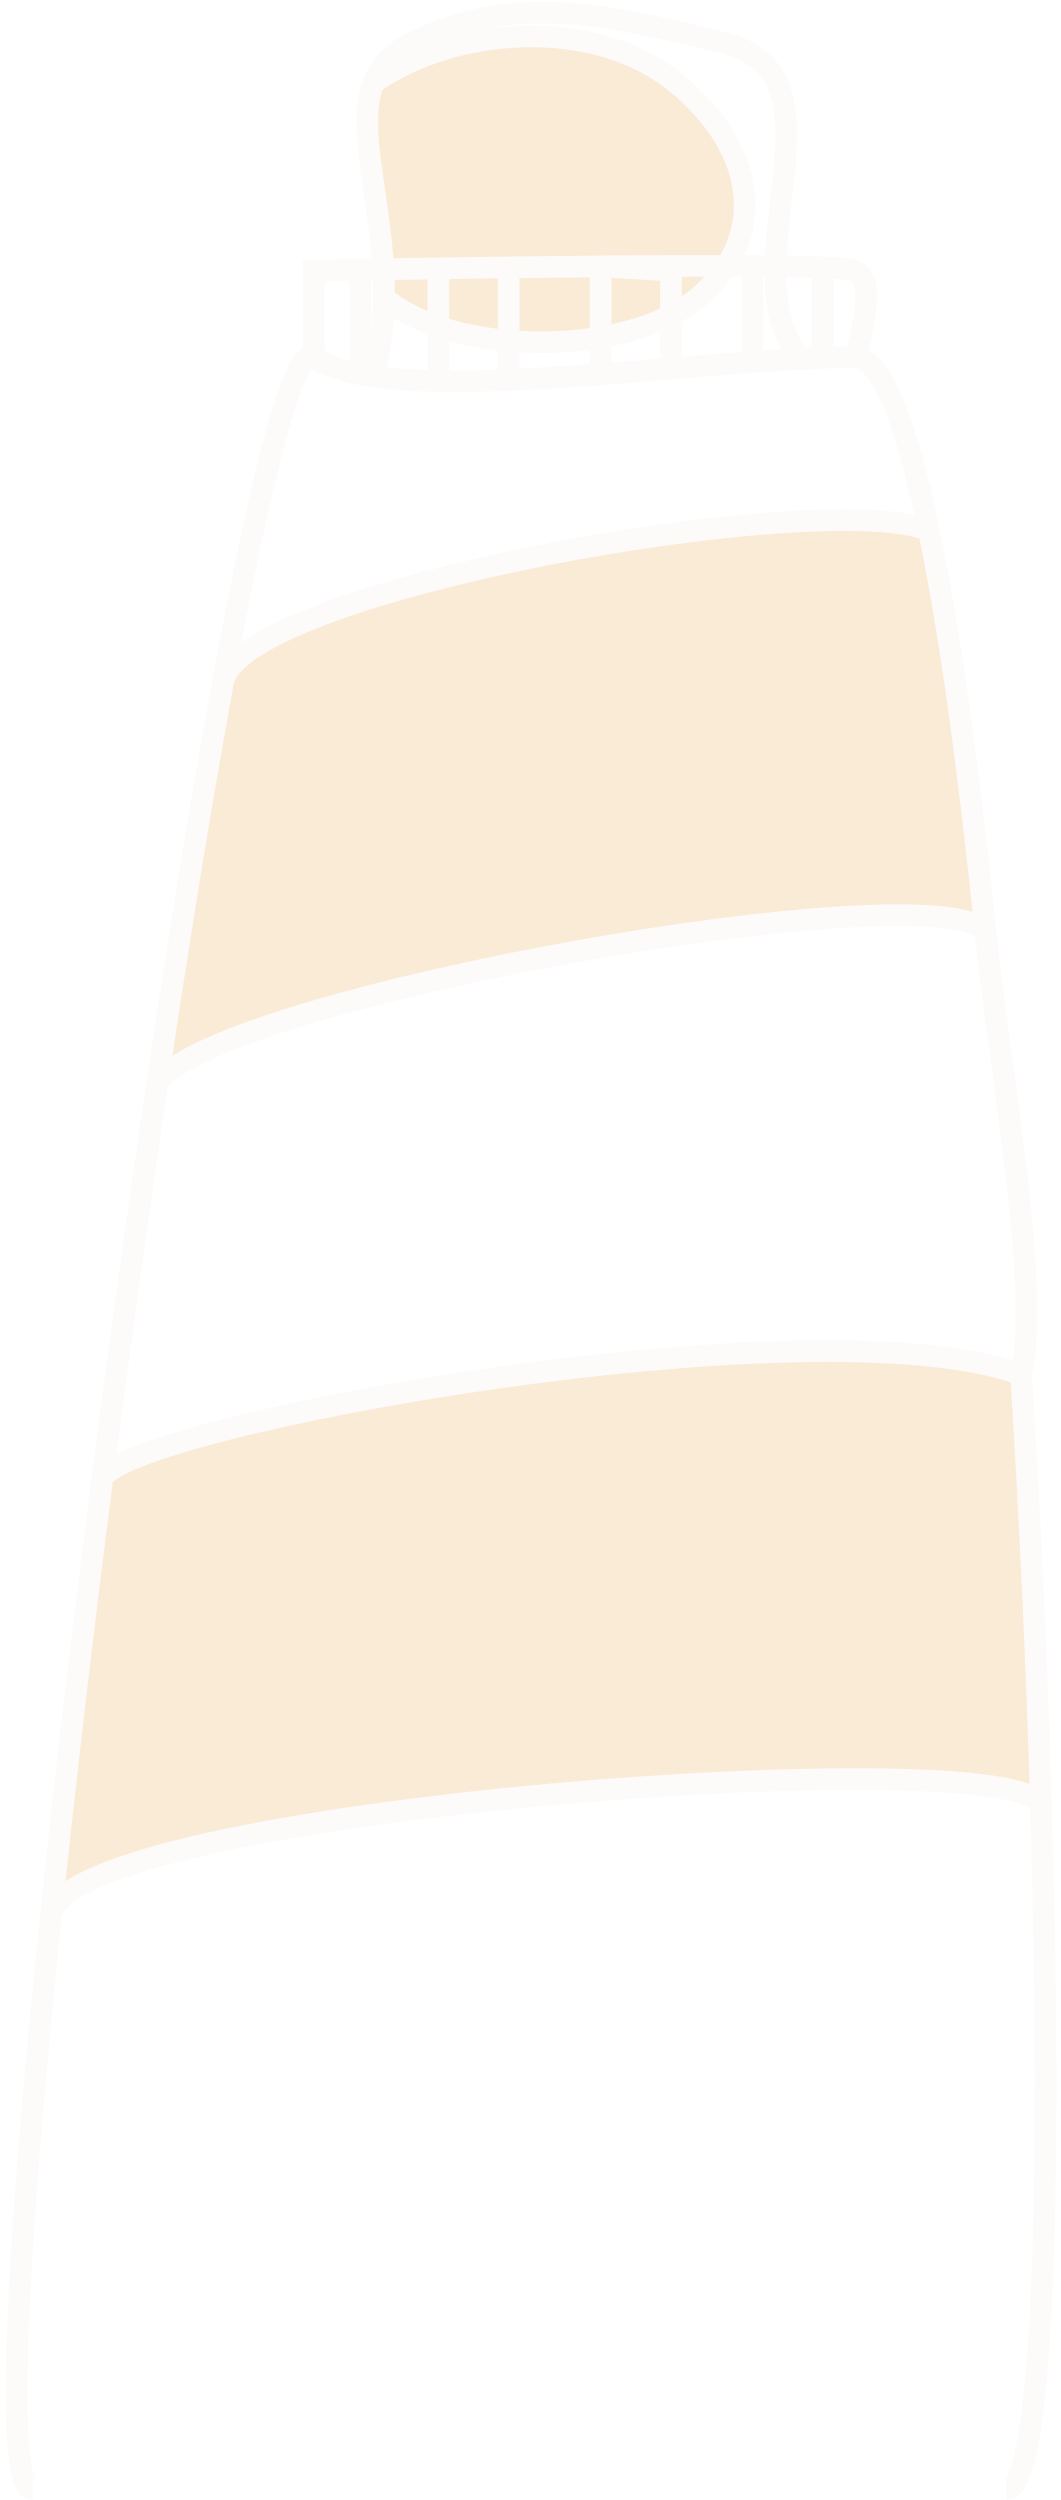
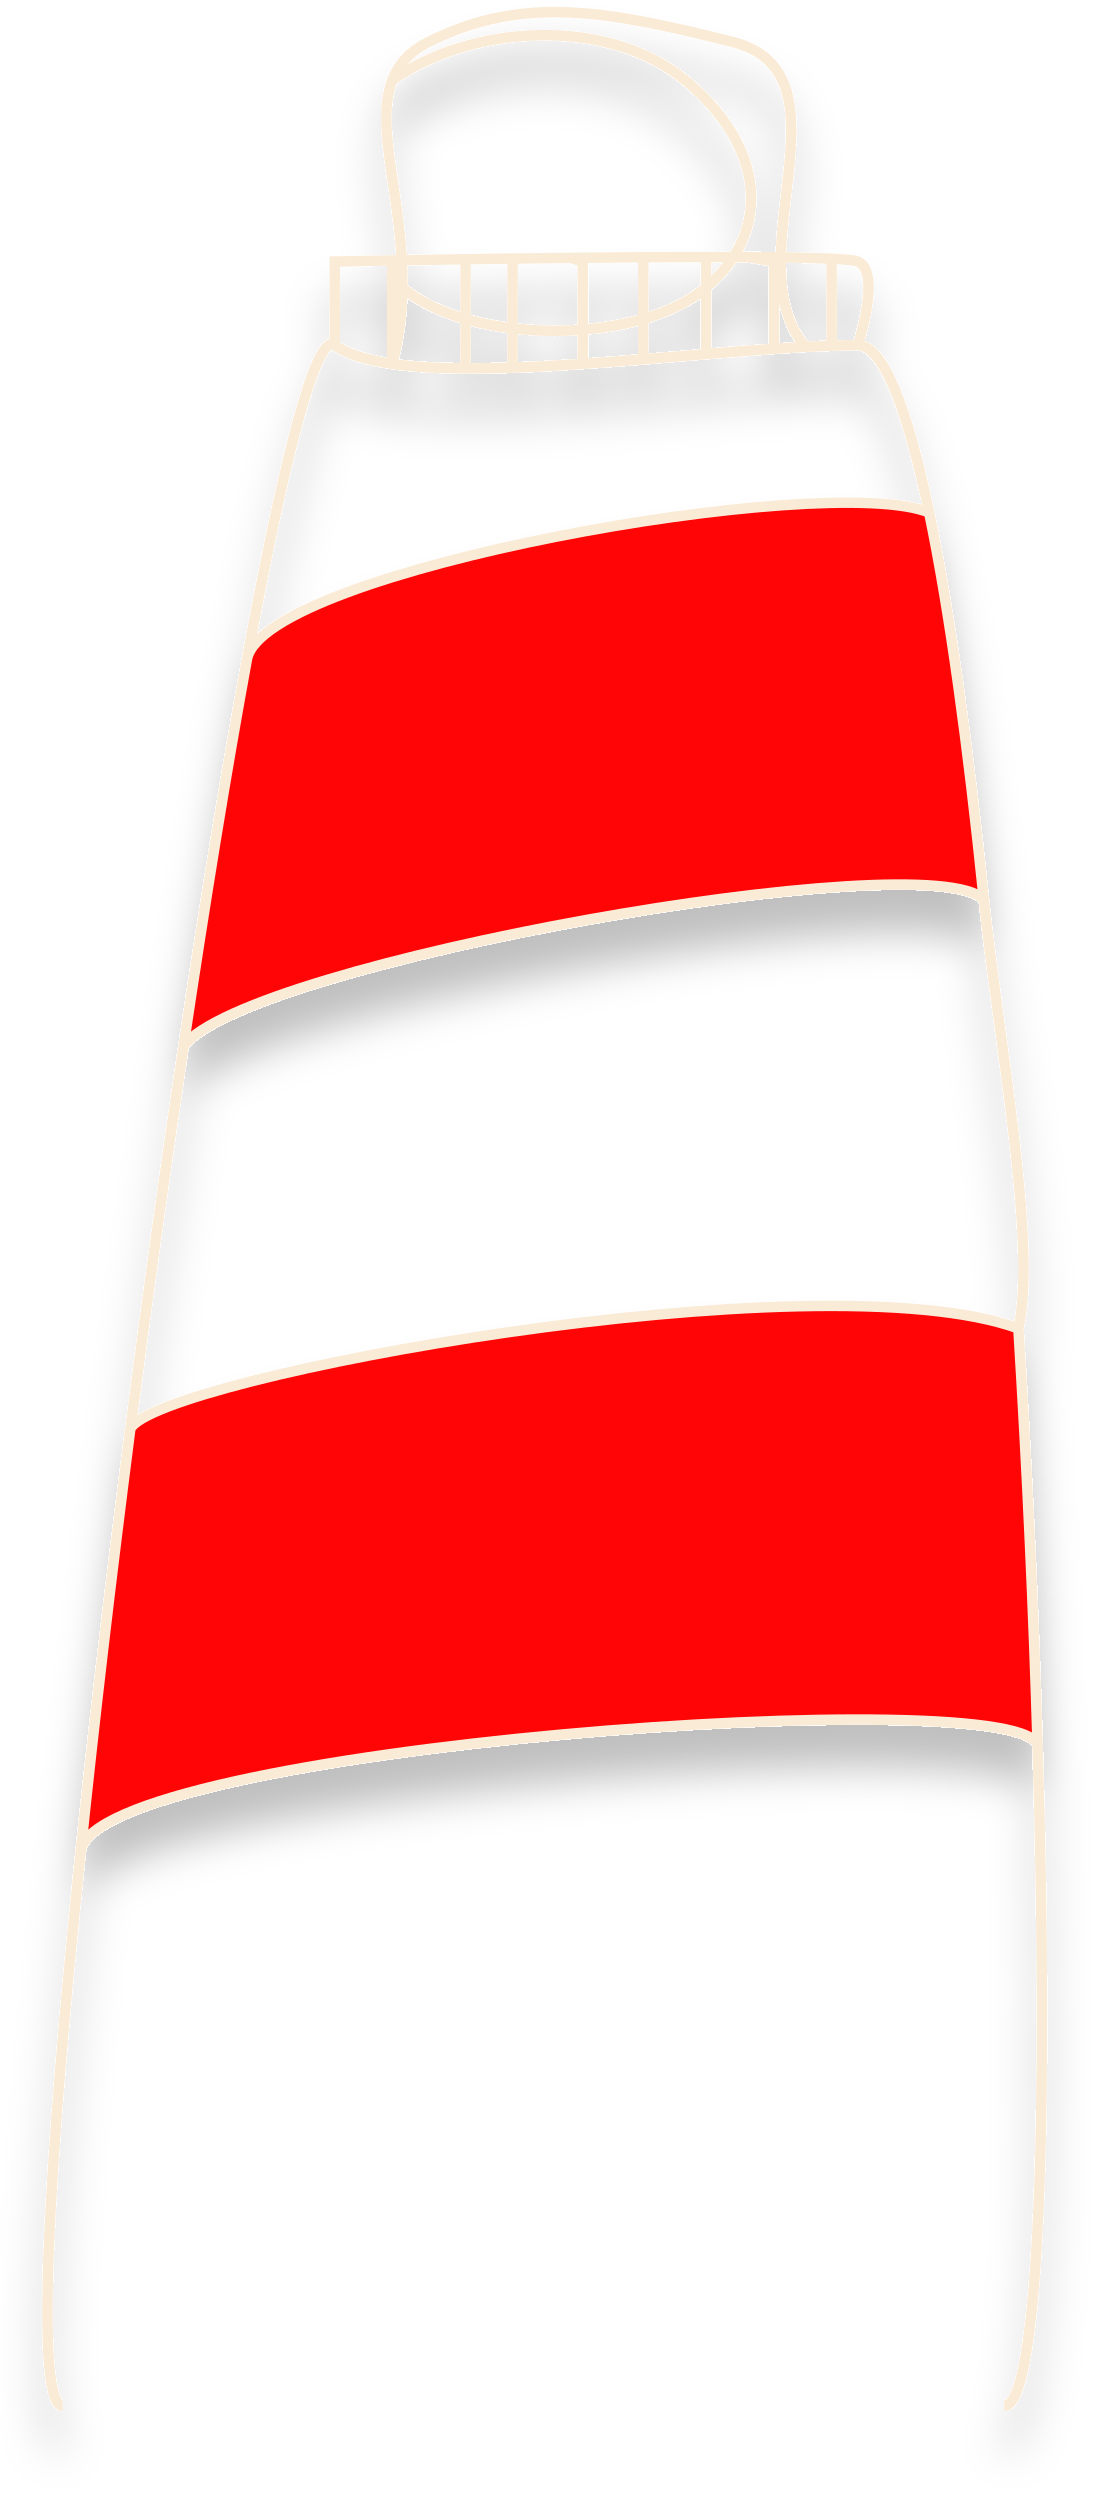
- <svg xmlns="http://www.w3.org/2000/svg" width="98" height="231" viewBox="0 0 98 231" fill="none">
-   <path d="M4.714 177C5.793 167 95.987 160.5 96.197 167C95.82 154.24 95.195 140.563 94.354 127C75.2 120.05 11.889 131.701 9.463 136.587C9.445 136.725 9.427 136.862 9.41 137C7.624 150.846 6.01 164.545 4.714 177Z" fill="#FAEBD7" />
-   <path d="M14.547 100C20.614 92 85.823 80.5 91.052 86C89.548 71.35 87.785 58.42 85.823 49C76 45 22.241 54.5 20.614 63C18.659 73.633 16.583 86.368 14.547 100Z" fill="#FAEBD7" />
-   <path d="M35.413 24.882C36.923 24.856 38.64 24.827 40.5 24.799C42.364 24.77 44.371 24.741 46.455 24.713C49.378 24.675 52.453 24.64 55.5 24.614C59.567 24.579 63.582 24.561 67.115 24.572C70.491 19.352 68.759 12.814 62.5 7.669C55 1.505 42 2.365 34.5 7.669C32.951 11.728 35.033 17.745 35.413 24.882Z" fill="#FAEBD7" />
-   <path d="M35.468 27.5C42 33 58 33 64.5 27.5C65.576 26.59 66.446 25.607 67.115 24.572C63.582 24.561 59.567 24.579 55.5 24.614C52.453 24.64 49.378 24.675 46.455 24.713C44.371 24.741 42.364 24.77 40.5 24.799C38.64 24.827 36.923 24.856 35.413 24.882C35.459 25.739 35.48 26.612 35.468 27.5Z" fill="#FAEBD7" />
-   <path d="M3 230C0.309 230 1.578 207.145 4.714 177M29 33C27.208 31.72 24.105 44.008 20.614 63M29 33V25C29 25 30.628 24.967 33.297 24.919M29 33C30.011 33.722 31.48 34.235 33.297 34.586M79 33C81.451 33 83.749 39.038 85.823 49M79 33C79 33 81.323 25.971 79 25C78.698 24.874 77.63 24.78 76 24.713M79 33C78.063 33 77.06 33.022 76 33.063M93 230C96.397 230 97.23 201.94 96.197 167M4.714 177C5.793 167 95.987 160.5 96.197 167M4.714 177C6.01 164.545 7.624 150.846 9.41 137M96.197 167C95.82 154.24 95.195 140.563 94.354 127M9.41 137C9.427 136.862 9.445 136.725 9.463 136.587M9.41 137C9.373 136.869 9.392 136.731 9.463 136.587M94.354 127C96.197 119 92.362 98.755 91.052 86M94.354 127C75.2 120.05 11.889 131.701 9.463 136.587M14.547 100C20.614 92 85.823 80.5 91.052 86M14.547 100C16.583 86.368 18.659 73.633 20.614 63M14.547 100C12.788 111.785 11.058 124.24 9.463 136.587M91.052 86C89.548 71.35 87.785 58.42 85.823 49M20.614 63C22.241 54.5 76 45 85.823 49M34.5 34.787C35.168 32.274 35.435 29.836 35.468 27.5M34.5 34.787C36.265 35.042 38.292 35.172 40.5 35.21M34.5 34.787C34.084 34.727 33.683 34.66 33.297 34.586M74 33.155C67 25 79 7 67 4C55 1 47 -0.5 38 4C36.151 4.925 35.075 6.162 34.5 7.669M74 33.155C74.686 33.118 75.353 33.087 76 33.063M74 33.155C72.572 33.232 71.064 33.333 69.5 33.45M34.5 7.669C42 2.365 55 1.505 62.5 7.669C68.759 12.814 70.491 19.352 67.115 24.572M34.5 7.669C32.951 11.728 35.033 17.745 35.413 24.882M35.468 27.5C42 33 58 33 64.5 27.5C65.576 26.59 66.446 25.607 67.115 24.572M35.468 27.5C35.48 26.612 35.459 25.739 35.413 24.882M35.413 24.882C36.923 24.856 38.64 24.827 40.5 24.799M35.413 24.882C34.652 24.895 33.944 24.907 33.297 24.919M67.115 24.572C67.938 24.574 68.735 24.578 69.5 24.584M67.115 24.572C63.582 24.561 59.567 24.579 55.5 24.614M76 33.063V24.713M76 24.713C74.343 24.645 72.104 24.605 69.5 24.584M69.5 33.45V24.584M69.5 33.45C67.106 33.628 64.579 33.842 62 34.058M62 34.058V25L55.5 24.614M62 34.058C59.853 34.239 57.671 34.421 55.5 34.586M55.5 24.614V34.586M55.5 24.614C52.453 24.64 49.378 24.675 46.455 24.713M55.5 34.586C52.61 34.805 49.74 34.994 47 35.108M47 35.108V25L46.455 24.713M47 35.108C44.722 35.203 42.534 35.245 40.5 35.21M46.455 24.713C44.371 24.741 42.364 24.77 40.5 24.799M40.5 35.21V24.799M33.297 34.586V24.919" stroke="#FDFAFA" stroke-width="2" />
+ <svg xmlns="http://www.w3.org/2000/svg" width="105" height="239" viewBox="0 0 105 239" fill="none">
+   <g filter="url(#filter0_d_1_7)">
+     <path d="M7.714 177C8.793 167 98.987 160.5 99.197 167C98.82 154.24 98.195 140.563 97.354 127C78.2 120.05 14.889 131.701 12.463 136.587C12.445 136.725 12.427 136.862 12.41 137C10.624 150.846 9.01 164.545 7.714 177Z" fill="#FF0505" />
+     <path d="M17.547 100C23.614 92 88.823 80.5 94.052 86C92.548 71.35 90.785 58.42 88.823 49C79 45 25.241 54.5 23.614 63C21.659 73.633 19.583 86.368 17.547 100Z" fill="#FF0505" />
+     <path d="M6 230C3.309 230 4.578 207.145 7.714 177M32 33C30.208 31.72 27.105 44.008 23.614 63M32 33C33.225 33.875 35.125 34.444 37.5 34.787M32 33V25C32 25 37.324 24.892 44.5 24.784M82 33C84.451 33 86.749 39.038 88.823 49M82 33C82 33 84.323 25.971 82 25C81.73 24.887 80.848 24.801 79.5 24.736M82 33C81.212 33 80.376 33.016 79.5 33.045M96 230C99.397 230 100.229 201.94 99.197 167M7.714 177C8.793 167 98.987 160.5 99.197 167M7.714 177C9.01 164.545 10.624 150.846 12.41 137M99.197 167C98.82 154.24 98.195 140.563 97.354 127M12.41 137C12.427 136.862 12.445 136.725 12.463 136.587M12.41 137C12.373 136.869 12.392 136.731 12.463 136.587M97.354 127C99.197 119 95.362 98.755 94.052 86M97.354 127C78.2 120.05 14.889 131.701 12.463 136.587M17.547 100C23.614 92 88.823 80.5 94.052 86M17.547 100C19.583 86.368 21.659 73.633 23.614 63M17.547 100C15.788 111.785 14.058 124.24 12.463 136.587M94.052 86C92.548 71.35 90.785 58.42 88.823 49M23.614 63C25.241 54.5 79 45 88.823 49M37.5 34.787C38.168 32.274 38.435 29.836 38.468 27.5M37.5 34.787C39.528 35.08 41.902 35.208 44.5 35.221M37.5 34.787V25M77 33.155C70 25 82 7 70 4C58 1 50 -0.5 41 4C39.151 4.925 38.075 6.162 37.5 7.669M77 33.155C77.864 33.109 78.699 33.071 79.5 33.045M77 33.155C76.034 33.207 75.032 33.27 74 33.342M37.5 7.669C45 2.365 58 1.505 65.5 7.669C73 13.834 74 22 67.5 27.5C61 33 45 33 38.468 27.5M37.5 7.669C35.766 12.216 38.585 19.218 38.468 27.5M79.5 33.045V24.736M79.5 24.736C77.613 24.645 74.813 24.596 71.5 24.578M74 33.342V25L71.5 24.578M74 33.342C71.932 33.485 69.747 33.661 67.5 33.849M71.5 24.578C70.234 24.57 68.893 24.568 67.5 24.569M67.5 33.849V24.569M67.5 33.849C65.534 34.012 63.522 34.184 61.5 34.349M67.5 24.569C65.581 24.57 63.561 24.578 61.5 24.591M61.5 34.349V24.591M61.5 34.349C59.569 34.506 57.629 34.656 55.714 34.787M61.5 24.591C59.192 24.606 56.831 24.628 54.5 24.653M55.714 34.787V25L54.5 24.653M55.714 34.787C53.422 34.943 51.165 35.071 49 35.146M54.5 24.653C52.634 24.673 50.786 24.696 49 24.72M49 35.146V24.72M49 35.146C47.446 35.201 45.938 35.228 44.5 35.221M49 24.72C47.444 24.74 45.935 24.762 44.5 24.784M44.5 35.221V24.784" stroke="#FAEBD7" />
+   </g>
+   <defs>
+     <filter id="filter0_d_1_7" x="0.033" y="0.66" width="104.079" height="237.84" filterUnits="userSpaceOnUse" color-interpolation-filters="sRGB">
+       <feFlood flood-opacity="0" result="BackgroundImageFix" />
+       <feColorMatrix in="SourceAlpha" type="matrix" values="0 0 0 0 0 0 0 0 0 0 0 0 0 0 0 0 0 0 127 0" result="hardAlpha" />
+       <feOffset dy="4" />
+       <feGaussianBlur stdDeviation="2" />
+       <feComposite in2="hardAlpha" operator="out" />
+       <feColorMatrix type="matrix" values="0 0 0 0 0 0 0 0 0 0 0 0 0 0 0 0 0 0 0.25 0" />
+       <feBlend mode="normal" in2="BackgroundImageFix" result="effect1_dropShadow_1_7" />
+       <feBlend mode="normal" in="SourceGraphic" in2="effect1_dropShadow_1_7" result="shape" />
+     </filter>
+   </defs>
</svg>
